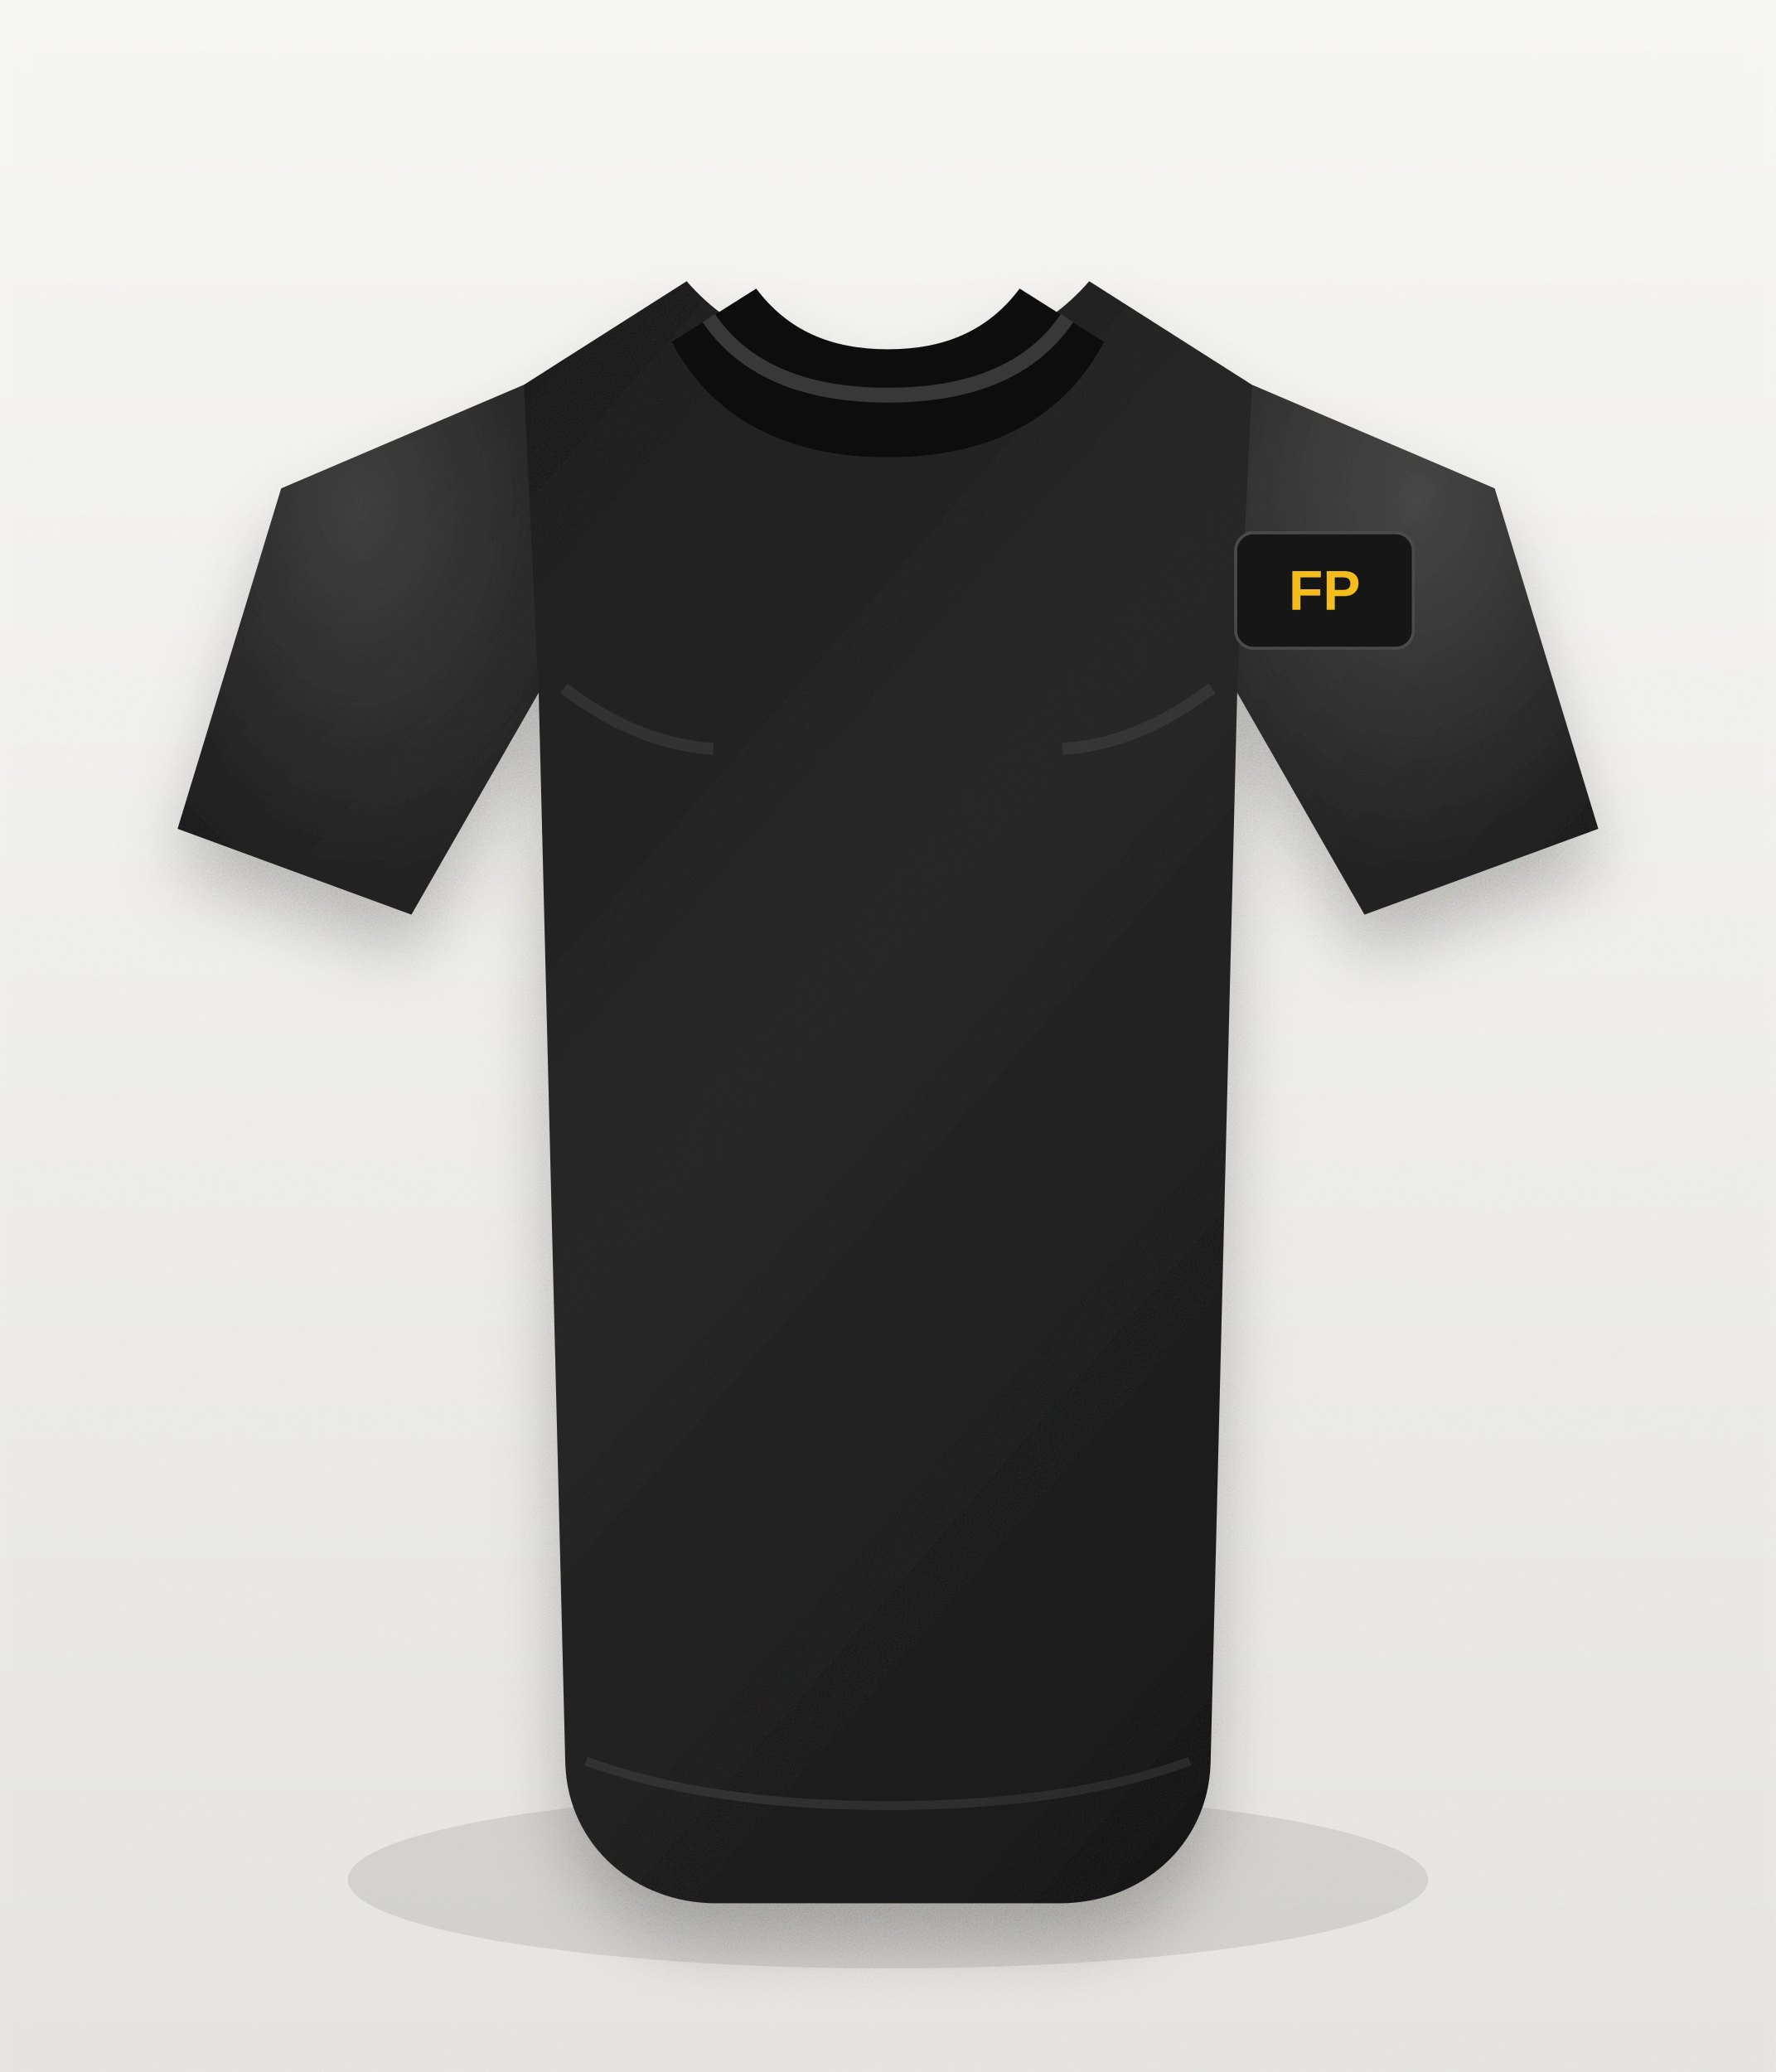
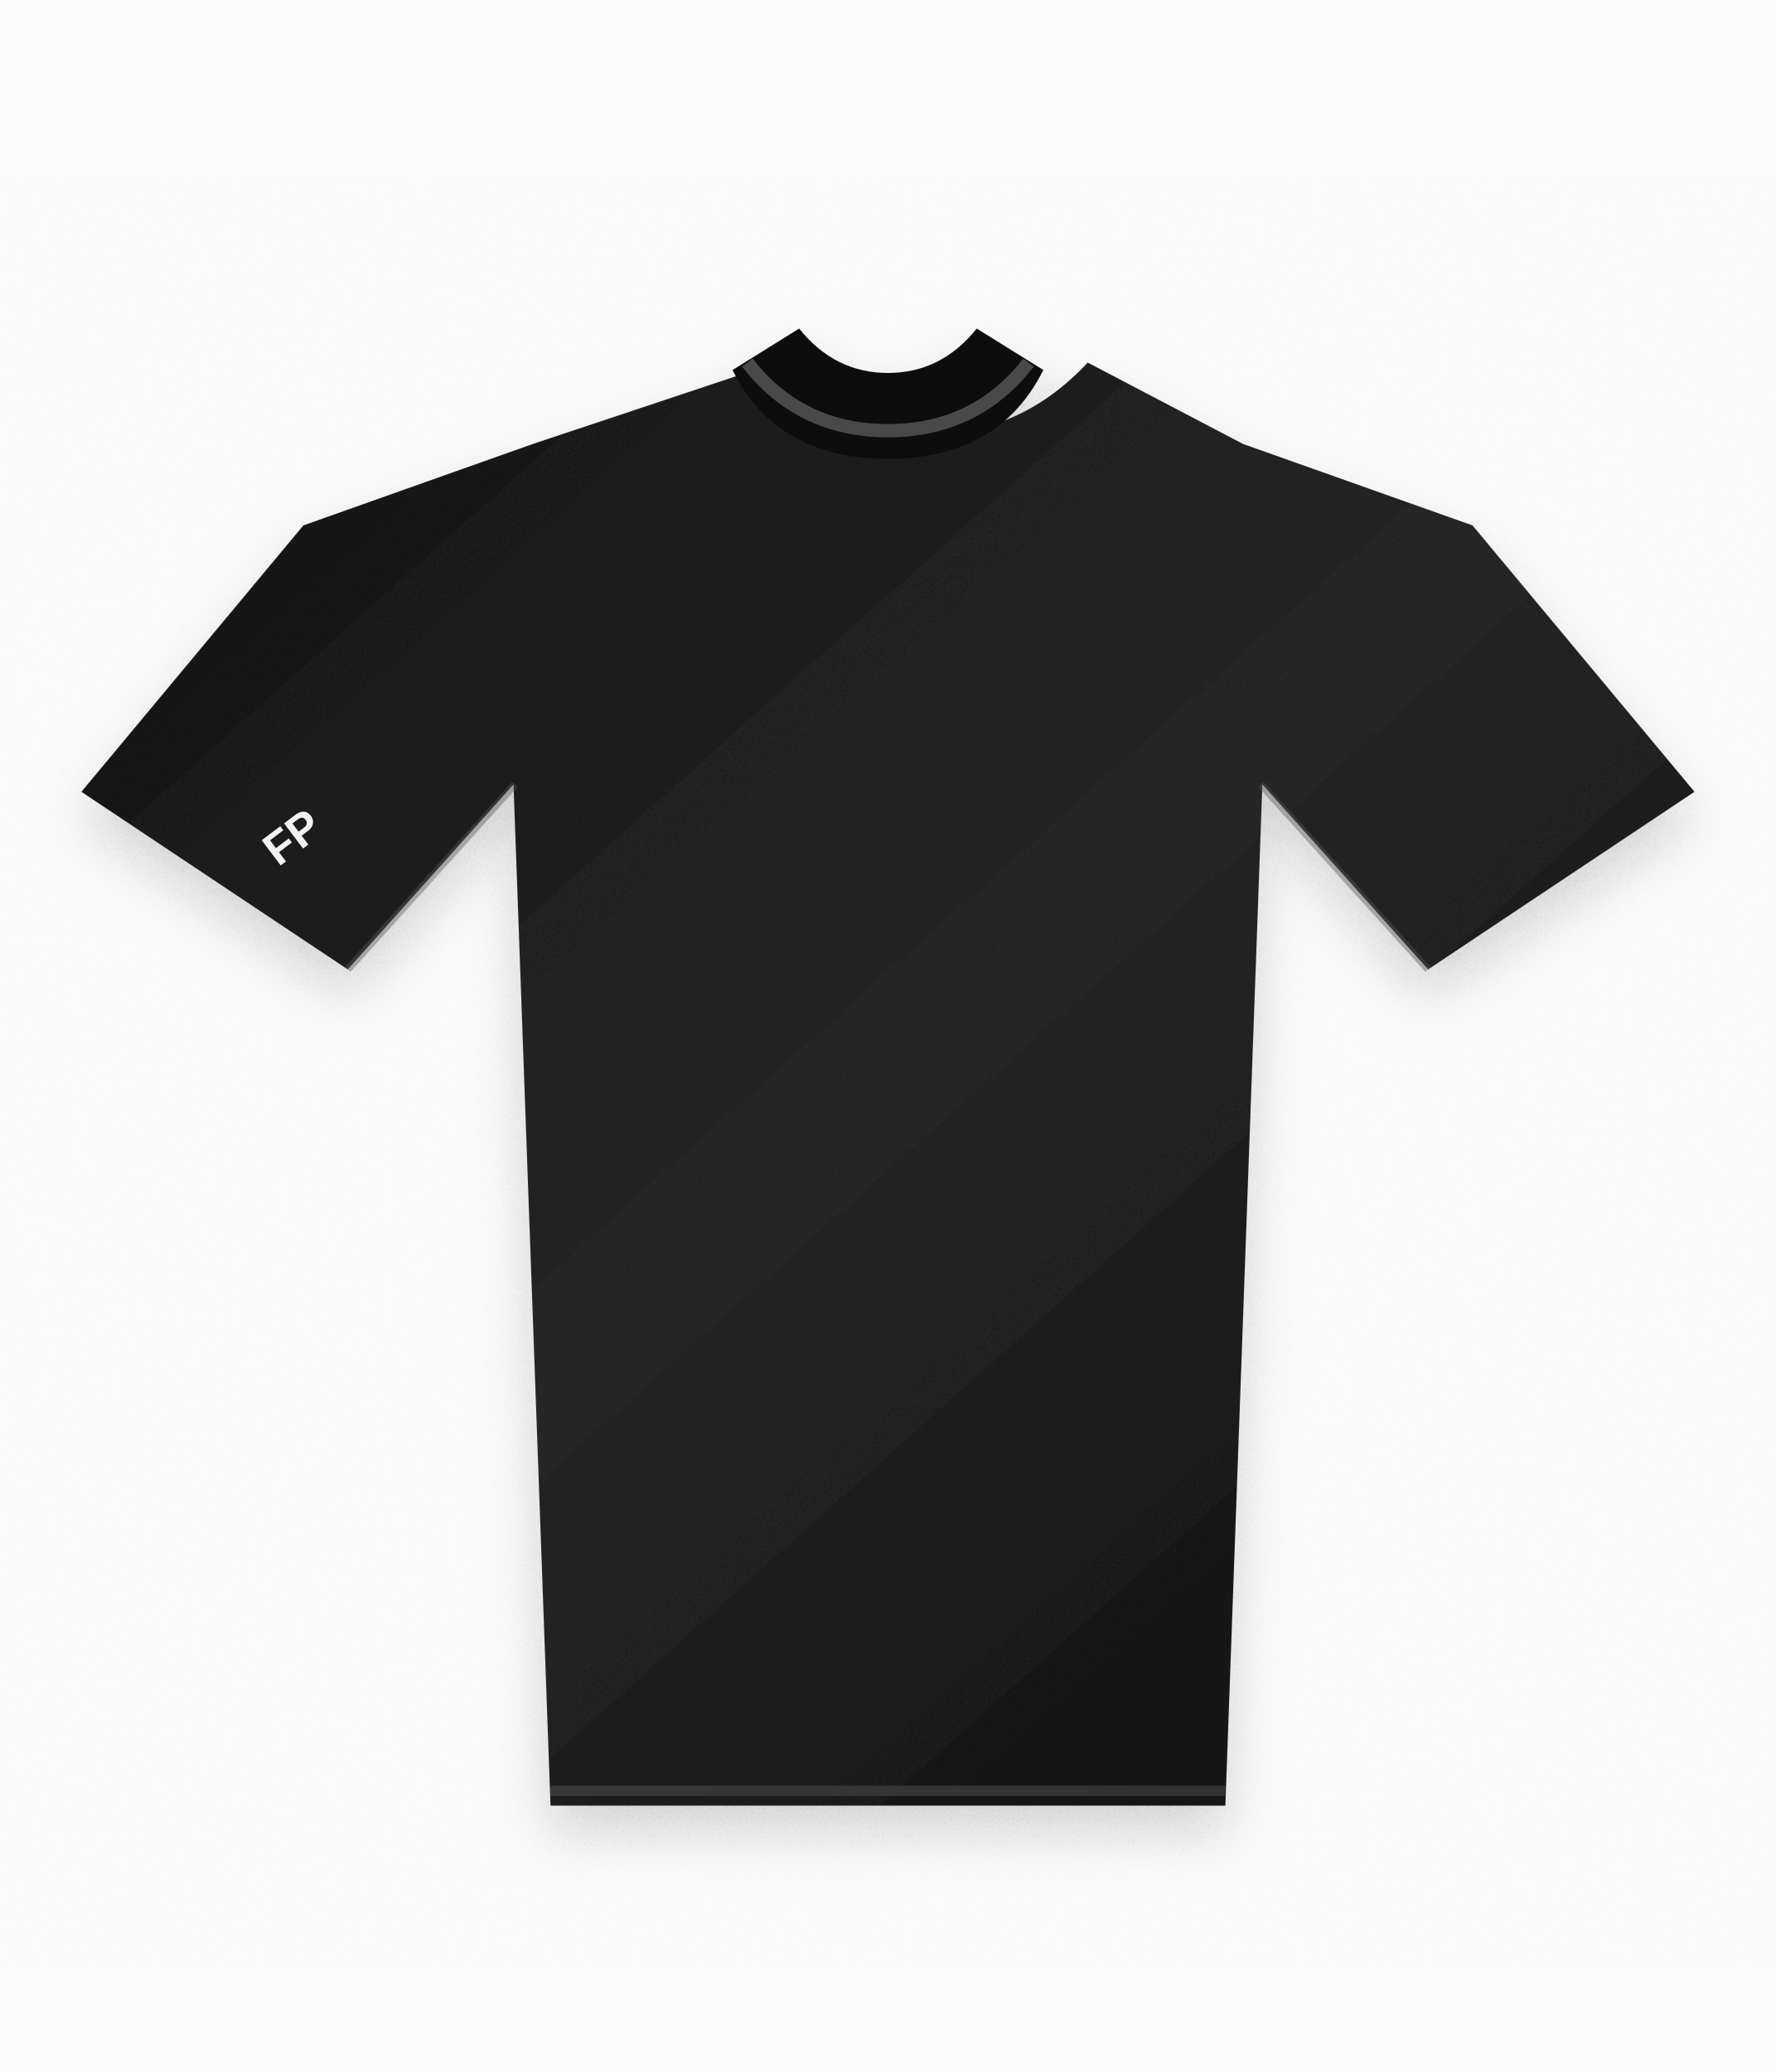
<svg xmlns="http://www.w3.org/2000/svg" viewBox="0 0 1200 1400">
  <defs>
-     <linearGradient id="bg" x1="0" y1="0" x2="0" y2="1">
-       <stop offset="0" stop-color="#f8f8f6" />
-       <stop offset="1" stop-color="#e7e6e2" />
+     <linearGradient id="fabric" x1="0" y1="0" x2="1" y2="1">
+       <stop offset="0" stop-color="#111" />
+       <stop offset=".5" stop-color="#242424" />
+       <stop offset="1" stop-color="#0b0b0b" />
    </linearGradient>
-     <linearGradient id="fabric" x1="0" y1="0" x2="1" y2="1">
-       <stop offset="0" stop-color="#171717" />
-       <stop offset=".45" stop-color="#262626" />
-       <stop offset="1" stop-color="#0f0f0f" />
-     </linearGradient>
-     <radialGradient id="light" cx="50%" cy="22%" r="75%">
-       <stop offset="0" stop-color="#ffffff" stop-opacity=".15" />
-       <stop offset="1" stop-color="#ffffff" stop-opacity="0" />
-     </radialGradient>
-     <filter id="shadow" x="-30%" y="-20%" width="160%" height="170%">
-       <feDropShadow dx="0" dy="28" stdDeviation="24" flood-color="#000" flood-opacity=".28" />
+     <filter id="shadow" x="-20%" y="-20%" width="140%" height="150%">
+       <feDropShadow dx="0" dy="18" stdDeviation="18" flood-color="#000" flood-opacity=".18" />
    </filter>
    <filter id="grain">
-       <feTurbulence type="fractalNoise" baseFrequency=".9" numOctaves="2" stitchTiles="stitch" />
-       <feColorMatrix values="1 0 0 0 0  0 1 0 0 0  0 0 1 0 0  0 0 0 .035 0" />
+       <feTurbulence type="fractalNoise" baseFrequency=".7" numOctaves="2" stitchTiles="stitch" />
+       <feColorMatrix values="1 0 0 0 0 0 1 0 0 0 0 0 1 0 0 0 0 0 .025 0" />
    </filter>
  </defs>
-   <rect width="1200" height="1400" fill="url(#bg)" />
-   <ellipse cx="600" cy="1270" rx="365" ry="60" fill="#000" opacity=".09" />
+   <rect width="1200" height="1400" fill="#fafafa" />
  <g filter="url(#shadow)">
-     <path d="M354 260 190 330 120 560l158 58 86-150 18 724c2 55 47 94 102 94h232c55 0 100-39 102-94l18-724 86 150 158-58-70-230-164-70-110-70c-31 36-76 54-136 54s-105-18-136-54z" fill="url(#fabric)" />
-     <path d="M454 231c26 50 75 78 146 78s120-28 146-78l-57-36c-21 28-50 41-89 41s-68-13-89-41z" fill="#0b0b0b" />
-     <path d="M479 215c23 34 63 52 121 52s98-18 121-52" fill="none" stroke="#4a4a4a" stroke-width="10" opacity=".7" />
-     <path d="M354 260 190 330 120 560l158 58 86-150" fill="url(#light)" />
-     <path d="M846 260 1010 330 1080 560l-158 58-86-150" fill="url(#light)" />
-     <path d="M381 465c34 26 68 39 101 41M819 465c-34 26-68 39-101 41" fill="none" stroke="#ffffff" stroke-opacity=".07" stroke-width="8" />
-     <path d="M396 1190c55 20 123 30 204 30s149-10 204-30" fill="none" stroke="#ffffff" stroke-opacity=".08" stroke-width="6" />
-     <rect x="835" y="360" width="120" height="78" rx="12" fill="#151515" stroke="#4a4a4a" stroke-width="2" />
-     <text x="895" y="412" text-anchor="middle" font-family="Arial,Helvetica,sans-serif" font-size="38" font-weight="800" fill="#f5bd19">FP</text>
-     <rect width="1200" height="1400" filter="url(#grain)" opacity=".7" />
+     <path d="M360 300 205 355 55 535l180 120 112-125 25 690h456l25-690 112 125 180-120-150-180-155-55-105-55c-30 32-65 48-105 48s-75-16-105-48z" fill="url(#fabric)" />
+     <path d="M495 250c20 40 55 60 105 60s85-20 105-60l-45-28c-16 20-36 30-60 30s-44-10-60-30z" fill="#080808" />
+     <path d="M505 245c24 31 56 46 95 46s71-15 95-46" fill="none" stroke="#484848" stroke-width="9" />
+     <path d="M348 530 235 655M852 530l113 125" fill="none" stroke="#555" stroke-opacity=".42" stroke-width="5" />
+     <path d="M372 1210h456" stroke="#555" stroke-opacity=".45" stroke-width="7" />
+     <text x="188" y="586" transform="rotate(-37 188 586)" font-family="Arial,Helvetica,sans-serif" font-size="31" font-weight="800" fill="#f3f3f3">FP</text>
+     <rect x="55" y="220" width="1090" height="1010" filter="url(#grain)" opacity=".8" />
  </g>
</svg>
